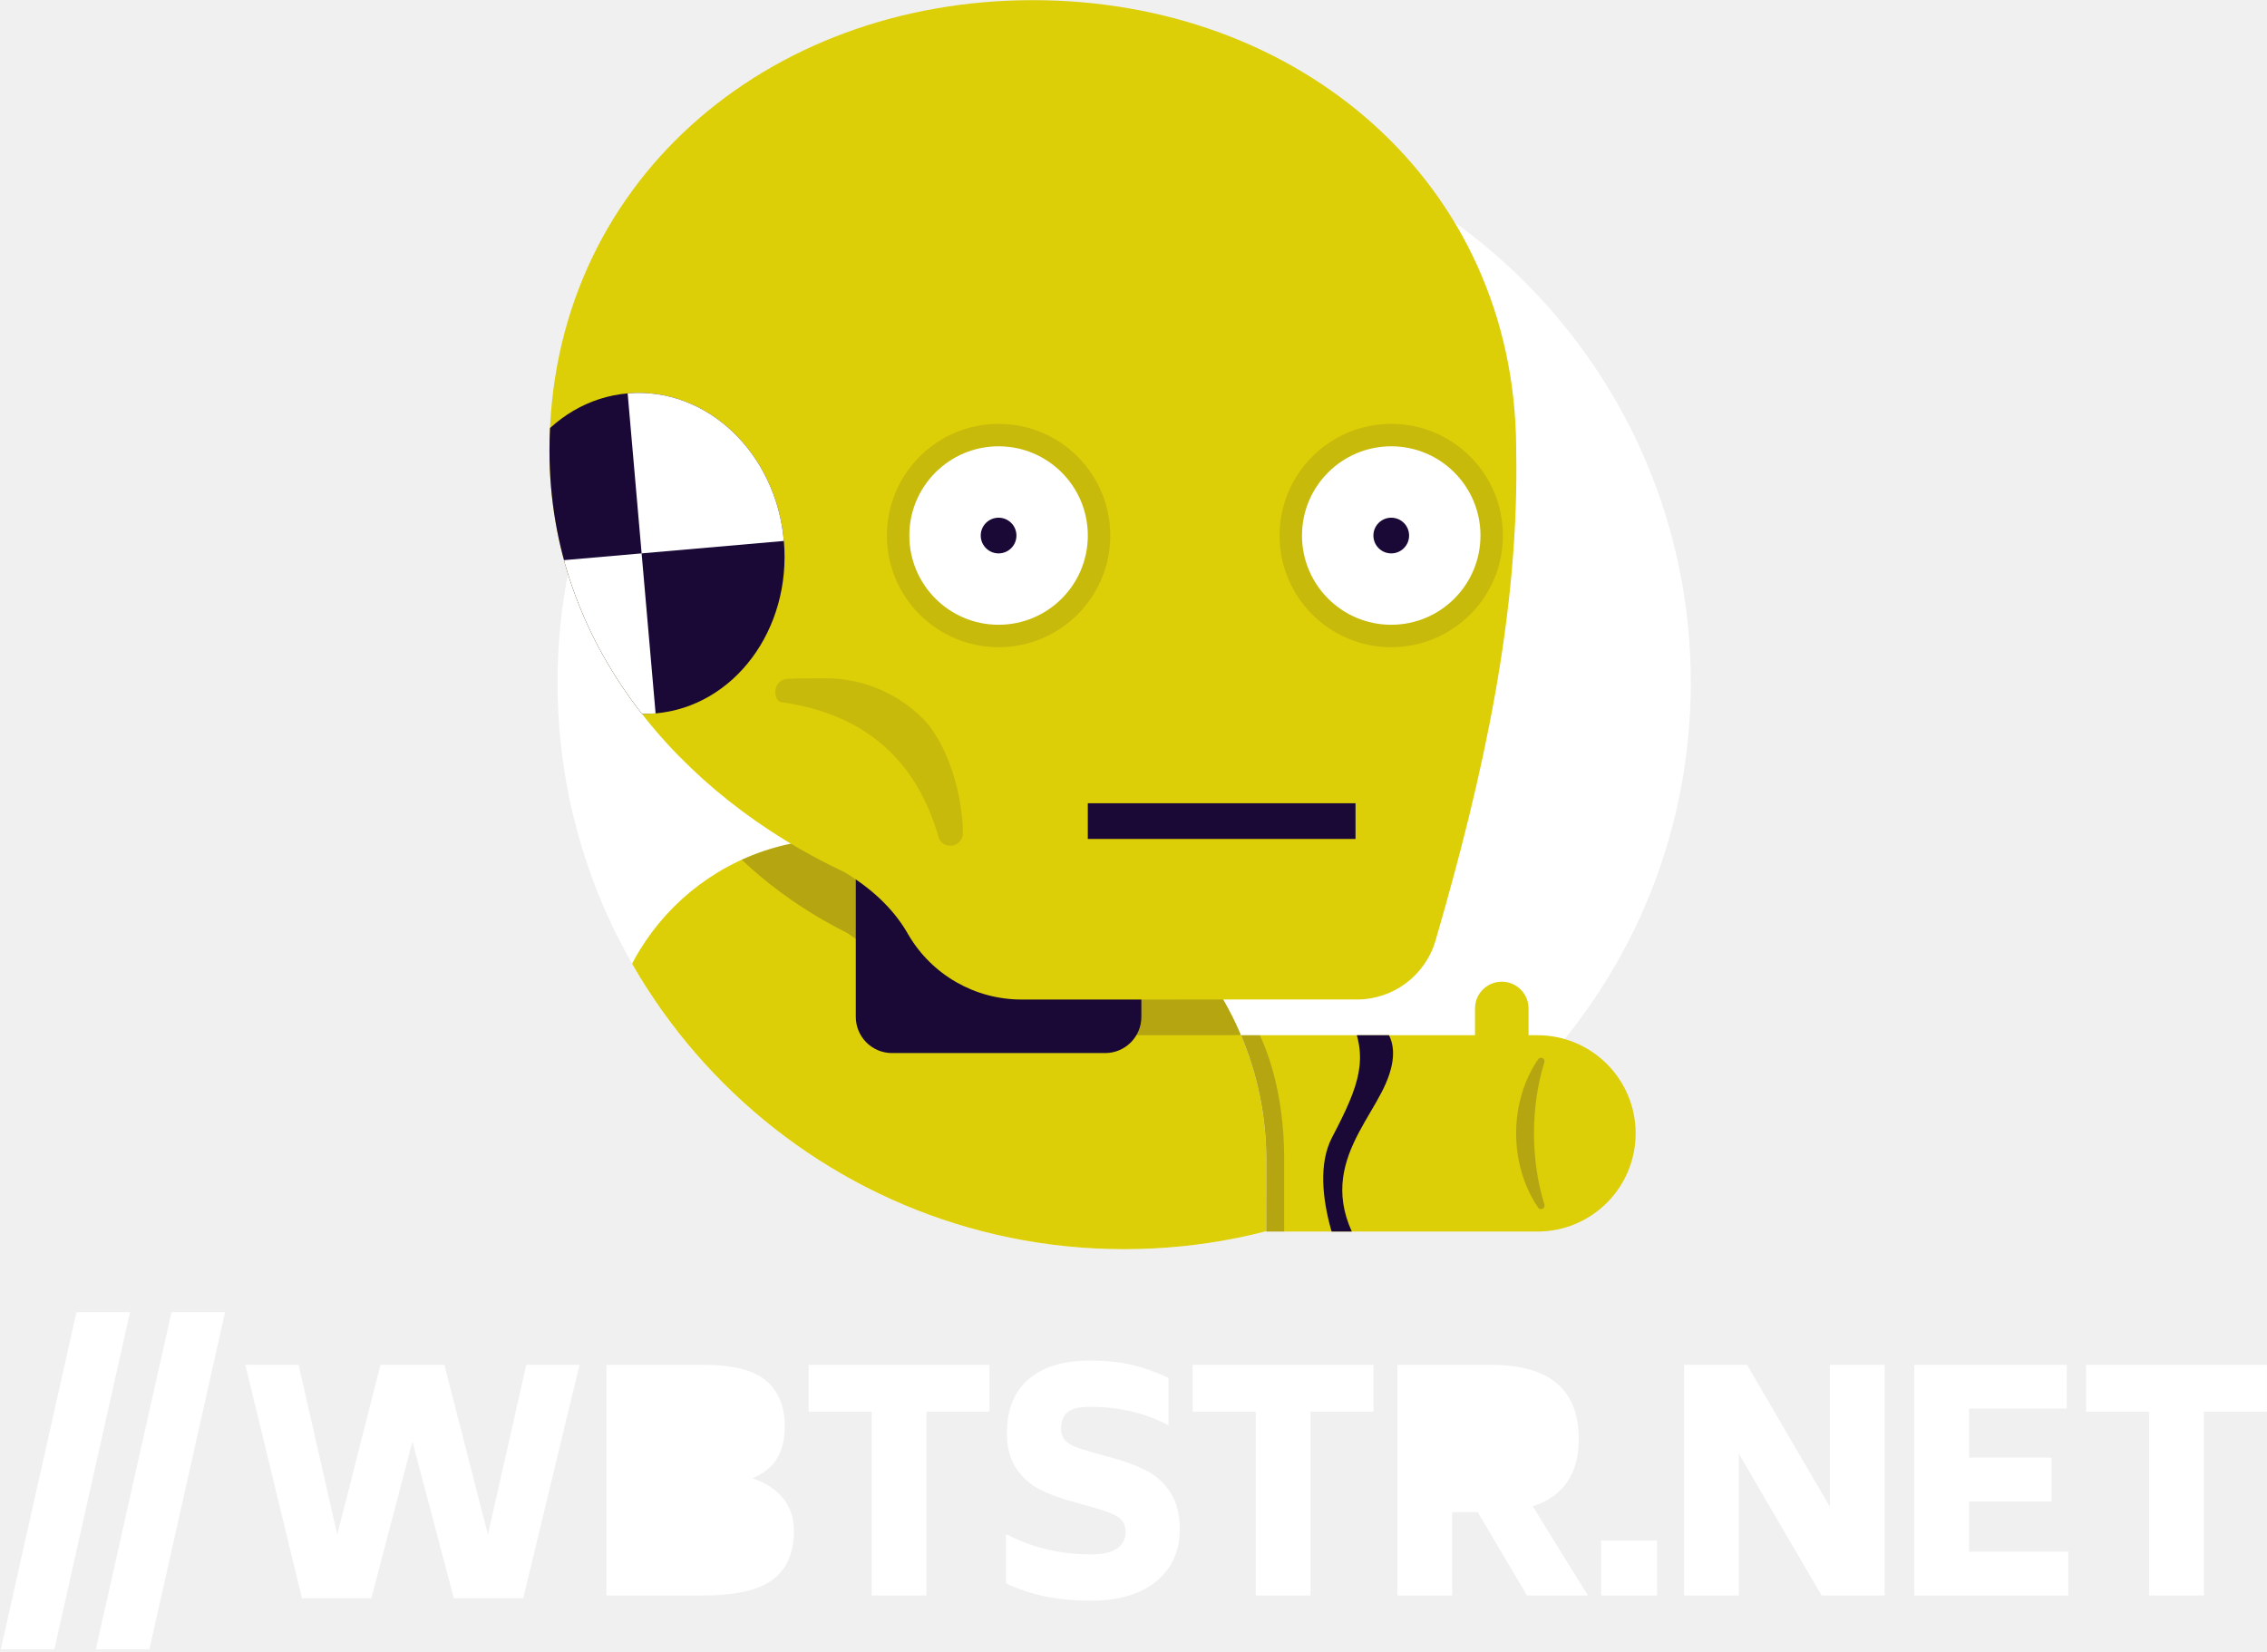
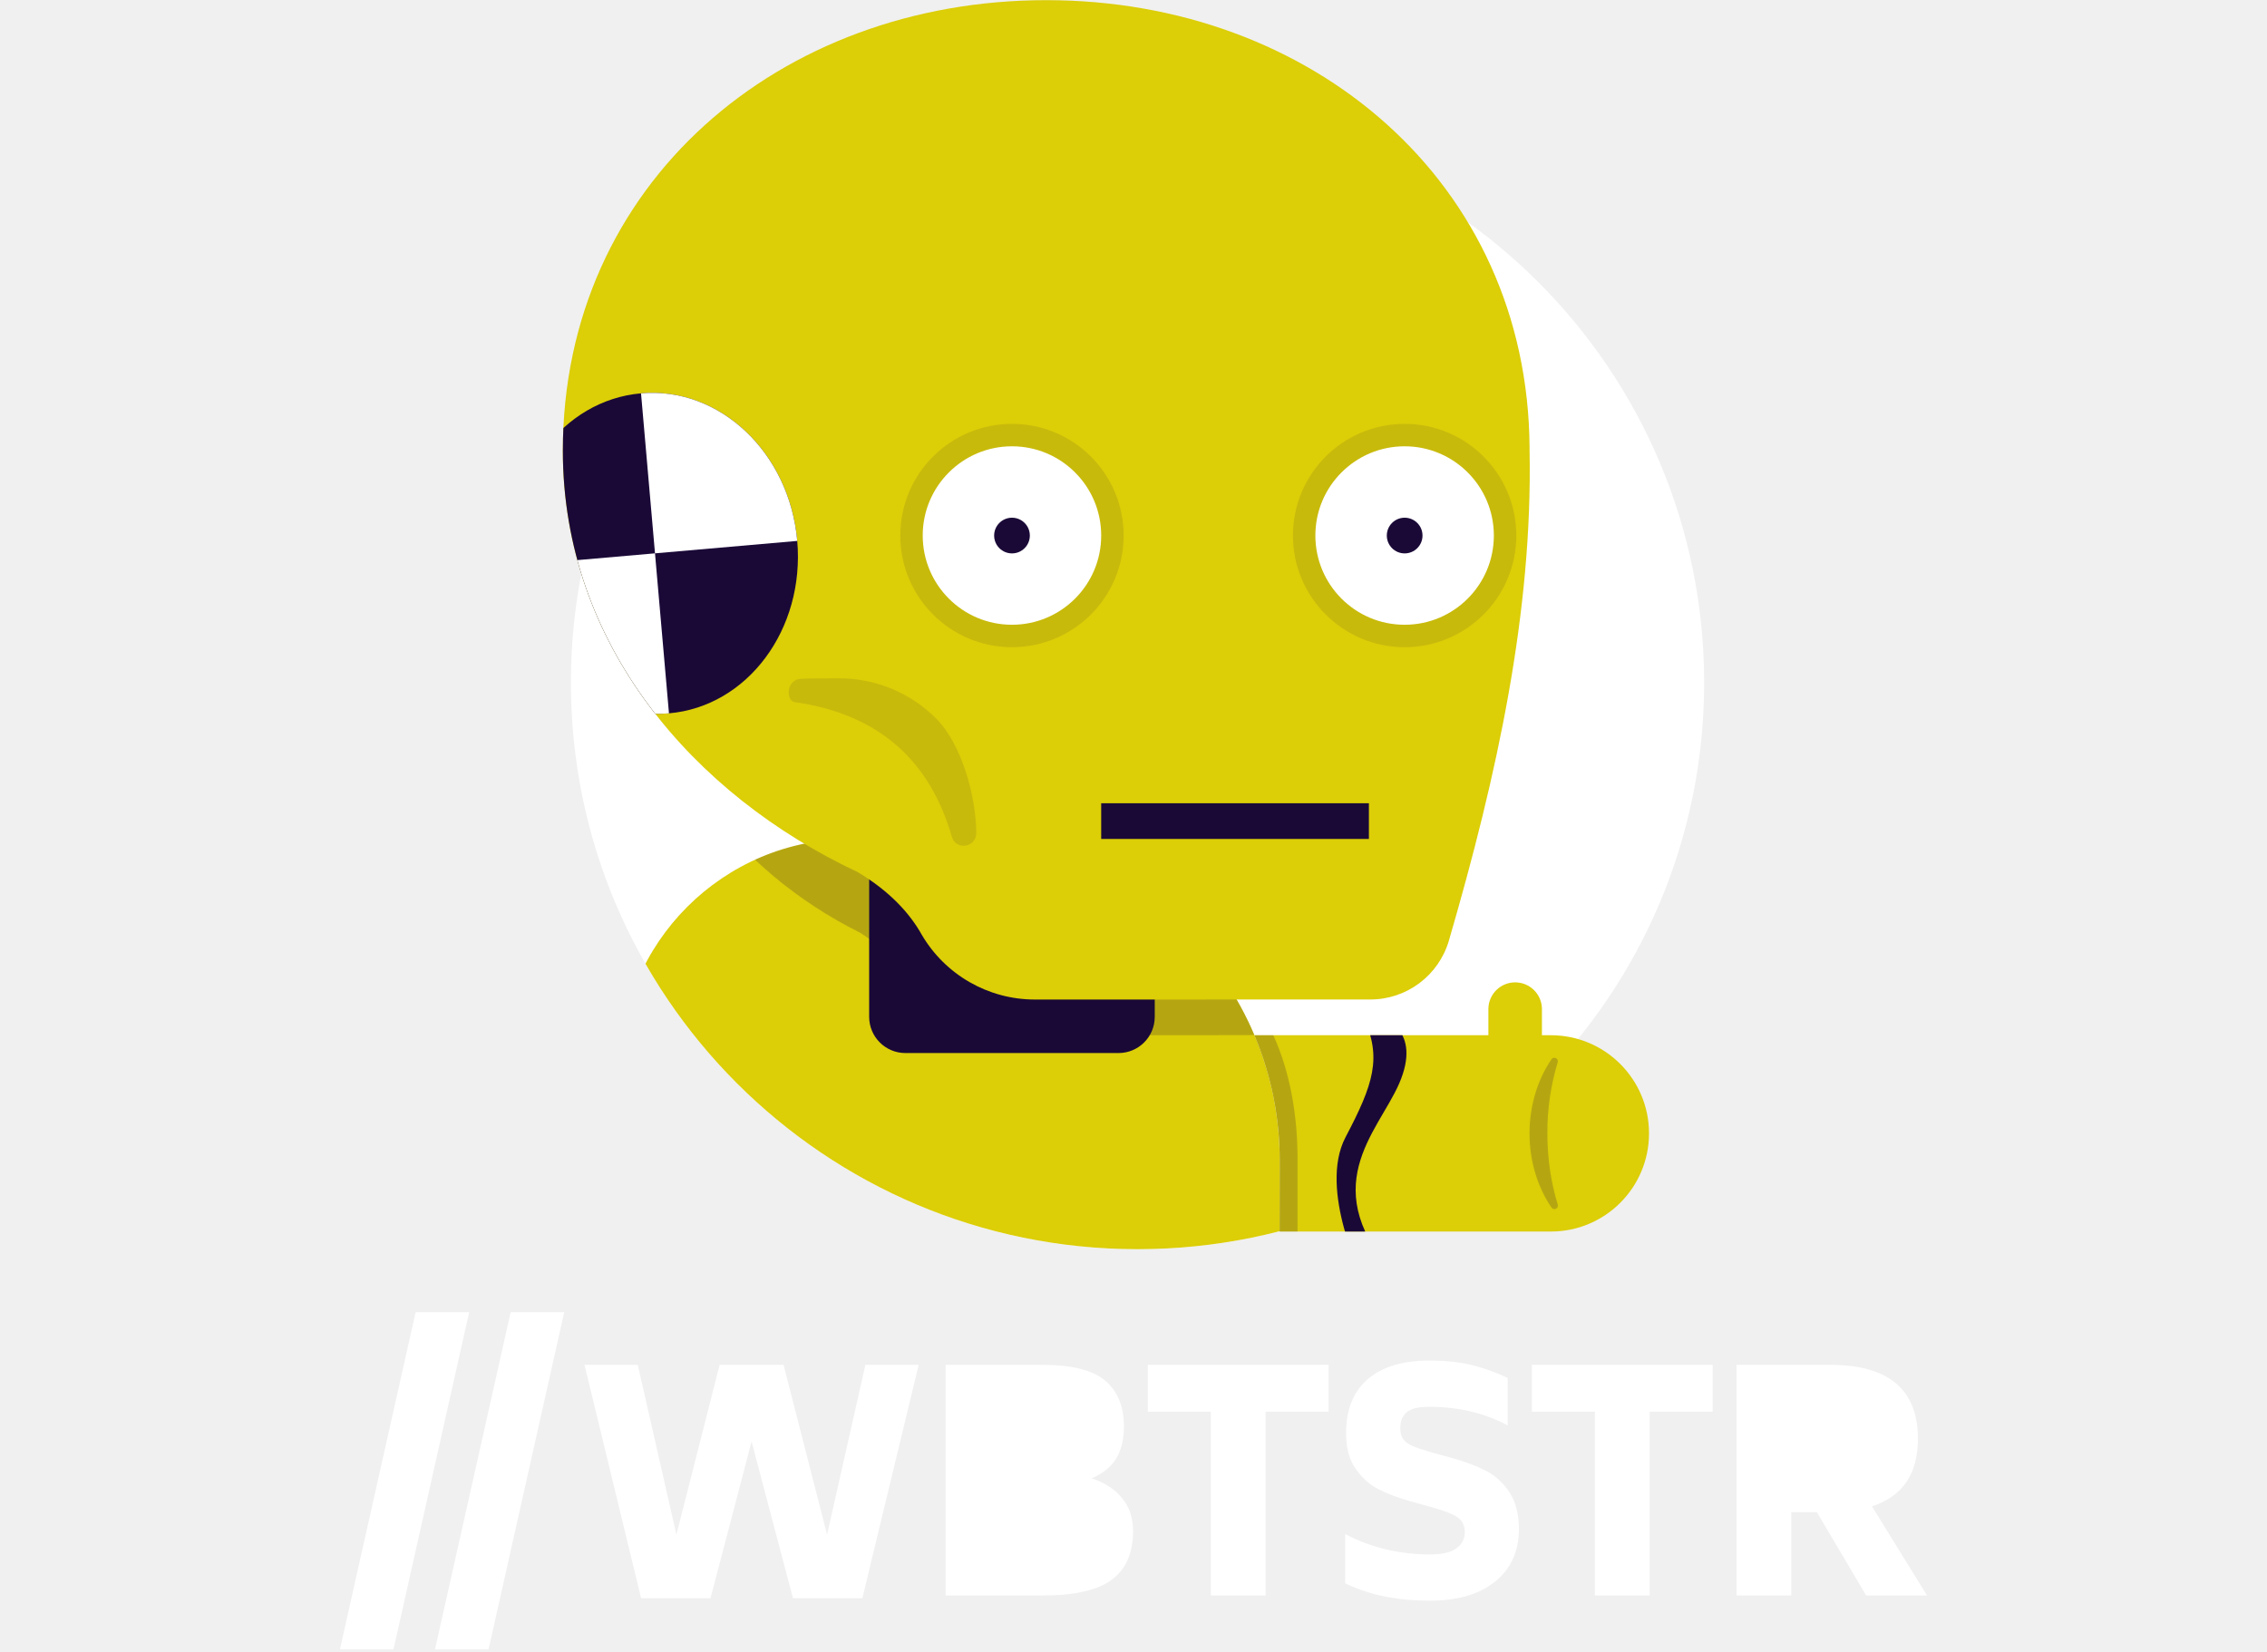
- <svg xmlns="http://www.w3.org/2000/svg" width="100%" height="100%" viewBox="0 0 313 228" version="1.1" xml:space="preserve" style="fill-rule:evenodd;clip-rule:evenodd;stroke-linejoin:round;stroke-miterlimit:1.414;">
-   <g transform="matrix(1,0,0,1,-993,-1342)">
-     <g id="logo-stacked-light" transform="matrix(1,0,0,1,12.388,0)">
-       <rect x="980.72" y="1342.03" width="312.876" height="227.727" style="fill:none;" />
-       <g transform="matrix(1,0,0,1,823.189,1005.99)">
-         <g transform="matrix(0.873398,0,0,0.873398,18.0865,439.507)">
-           <g id="WBTSTR.NET">
-             <path d="M183.151,142.263L174.683,142.263L186.646,88.954L195.114,88.954L183.151,142.263ZM168.126,142.263L159.658,142.263L171.621,88.954L180.089,88.954L168.126,142.263ZM324.867,133.915C322.686,133.482 320.585,132.785 318.565,131.822L318.565,124.028C322.638,126.177 327.113,127.252 331.988,127.252C333.881,127.252 335.268,126.931 336.15,126.29C337.032,125.648 337.473,124.798 337.473,123.74C337.473,122.681 337.08,121.887 336.294,121.358C335.508,120.829 334.105,120.291 332.084,119.746L328.813,118.832C326.888,118.287 325.22,117.653 323.809,116.932C322.398,116.21 321.195,115.127 320.201,113.684C319.206,112.241 318.709,110.38 318.709,108.103C318.709,104.35 319.856,101.495 322.149,99.539C324.442,97.582 327.674,96.604 331.844,96.604C334.346,96.604 336.543,96.829 338.435,97.278C340.328,97.727 342.268,98.416 344.257,99.346L344.257,106.852C340.6,104.895 336.463,103.917 331.844,103.917C330.144,103.917 328.957,104.206 328.283,104.783C327.61,105.36 327.273,106.194 327.273,107.285C327.273,108.023 327.433,108.608 327.754,109.041C328.075,109.474 328.572,109.835 329.246,110.124C329.919,110.412 330.93,110.749 332.277,111.134L335.597,112.048C337.649,112.626 339.414,113.299 340.889,114.069C342.364,114.839 343.591,115.977 344.57,117.485C345.548,118.992 346.037,120.933 346.037,123.307C346.005,126.803 344.746,129.553 342.26,131.558C339.774,133.563 336.35,134.565 331.988,134.565C329.422,134.565 327.049,134.348 324.867,133.915ZM218.236,134.18L207.266,134.18L198.317,97.278L206.737,97.278L212.847,124.124L219.679,97.278L229.783,97.278L236.663,124.124L242.725,97.278L251.145,97.278L242.244,134.18L231.274,134.18L224.731,109.402L218.236,134.18ZM270.651,133.747L255.399,133.747L255.399,97.278L270.651,97.278C275.334,97.278 278.662,98.112 280.634,99.779C282.607,101.447 283.593,103.869 283.593,107.044C283.593,109.033 283.192,110.701 282.391,112.048C281.589,113.395 280.29,114.454 278.493,115.224C280.546,115.897 282.15,116.94 283.305,118.351C284.459,119.762 285.037,121.494 285.037,123.547C285.037,126.979 283.93,129.537 281.717,131.221C279.504,132.905 275.815,133.747 270.651,133.747ZM305.987,133.747L297.326,133.747L297.326,104.687L287.367,104.687L287.367,97.278L315.946,97.278L315.946,104.687L305.987,104.687L305.987,133.747ZM366.698,133.747L358.038,133.747L358.038,104.687L348.079,104.687L348.079,97.278L376.657,97.278L376.657,104.687L366.698,104.687L366.698,133.747ZM389.091,133.747L380.431,133.747L380.431,97.278L395.202,97.278C404.471,97.278 409.106,101.175 409.106,108.969C409.106,114.518 406.684,118.078 401.841,119.65L410.55,133.747L400.927,133.747L393.133,120.564L389.091,120.564L389.091,133.747ZM421.492,133.747L412.639,133.747L412.639,125.039L421.492,125.039L421.492,133.747ZM434.407,133.747L425.747,133.747L425.747,97.278L435.706,97.278L448.793,119.698L448.793,97.278L457.453,97.278L457.453,133.747L447.493,133.747L434.407,111.326L434.407,133.747ZM486.496,133.747L462.151,133.747L462.151,97.278L486.255,97.278L486.255,104.206L470.811,104.206L470.811,111.952L483.85,111.952L483.85,118.88L470.811,118.88L470.811,126.819L486.496,126.819L486.496,133.747ZM517.886,104.687L507.927,104.687L507.927,133.747L499.266,133.747L499.266,104.687L489.307,104.687L489.307,97.278L517.886,97.278L517.886,104.687Z" style="fill:white;" />
-           </g>
-         </g>
-         <g transform="matrix(2.39286,0,0,2.39286,54.0618,-234.501)">
-           <g transform="matrix(1,0,0,1,-34.7592,0)">
-             <circle cx="142.819" cy="277.814" r="32.694" style="fill:white;" />
-             <clipPath id="_clip1">
-               <circle cx="142.819" cy="277.814" r="32.694" />
-             </clipPath>
-             <g clip-path="url(#_clip1)">
-               <g transform="matrix(1.02983,0,0,1.02983,-561.623,-7.69867)">
-                 <path d="M678.582,329.391C677.478,329.358 665.635,329.531 662.858,328.329C658.804,326.573 655,323.694 655,319.275C655,314.094 655,304.953 655,299C655,291.82 660.82,286 668,286C669.943,286 671.976,286 674,286C678.774,286 683.352,287.896 686.728,291.272C690.104,294.648 692,299.226 692,304C692,310.916 691.946,315.086 692,319C692.052,322.784 690.4,324.938 686.782,325.031C685.781,325.057 683.978,324.993 683.978,324.993C683.999,327.734 681.383,329.474 678.582,329.391Z" style="fill:rgb(220,206,7);" />
-                 <clipPath id="_clip2">
-                   <path d="M678.582,329.391C677.478,329.358 665.635,329.531 662.858,328.329C658.804,326.573 655,323.694 655,319.275C655,314.094 655,304.953 655,299C655,291.82 660.82,286 668,286C669.943,286 671.976,286 674,286C678.774,286 683.352,287.896 686.728,291.272C690.104,294.648 692,299.226 692,304C692,310.916 691.946,315.086 692,319C692.052,322.784 690.4,324.938 686.782,325.031C685.781,325.057 683.978,324.993 683.978,324.993C683.999,327.734 681.383,329.474 678.582,329.391Z" />
-                 </clipPath>
-                 <g clip-path="url(#_clip2)">
-                   <g transform="matrix(0.694782,0,0,0.737705,207.171,80.8525)">
-                     <path d="M663.999,285.224C653.96,280.515 646,271.314 646,259.5C646,243.219 703.041,279.228 700.077,289.4C699.455,291.532 697.501,292.997 695.28,292.997C690.151,293 680.855,293 674.806,293C671.963,293 669.333,291.49 667.899,289.035C667.194,287.776 665.991,286.415 664,285.225L663.999,285.224Z" style="fill:rgb(26,9,55);fill-opacity:0.2;" />
-                   </g>
-                 </g>
-               </g>
-             </g>
-           </g>
-           <path d="M114.803,298.162L128.304,298.162L128.304,296.617C128.304,296.207 128.466,295.814 128.756,295.525C129.046,295.235 129.439,295.072 129.848,295.072C130.258,295.072 130.651,295.235 130.941,295.525C131.23,295.814 131.393,296.207 131.393,296.617L131.393,298.162L131.908,298.162C135.036,298.162 137.572,300.698 137.572,303.826C137.572,303.826 137.572,303.826 137.572,303.826C137.572,306.954 135.036,309.49 131.908,309.49L116.256,309.49C116.259,308.225 116.262,306.859 116.262,305.37C116.262,302.87 115.757,300.421 114.803,298.162Z" style="fill:rgb(220,206,7);" />
-           <clipPath id="_clip3">
-             <path d="M114.803,298.162L128.304,298.162L128.304,296.617C128.304,296.207 128.466,295.814 128.756,295.525C129.046,295.235 129.439,295.072 129.848,295.072C130.258,295.072 130.651,295.235 130.941,295.525C131.23,295.814 131.393,296.207 131.393,296.617L131.393,298.162L131.908,298.162C135.036,298.162 137.572,300.698 137.572,303.826C137.572,303.826 137.572,303.826 137.572,303.826C137.572,306.954 135.036,309.49 131.908,309.49L116.256,309.49C116.259,308.225 116.262,306.859 116.262,305.37C116.262,302.87 115.757,300.421 114.803,298.162Z" />
+ <svg xmlns="http://www.w3.org/2000/svg" viewBox="0 0 313 228" fill-rule="evenodd" clip-rule="evenodd" stroke-linejoin="round" stroke-miterlimit="1.414" version="1.1" id="svg4170">
+   <defs id="defs4174" />
+   <path fill="none" d="M.108.03h312.876v227.727H.108z" id="path4095" />
+   <path d="m 67.454,227.75 h -7.396 l 10.449,-46.56 h 7.396 z m -13.123,0 h -7.396 l 10.449,-46.56 h 7.396 z m 136.898,-7.292 c -1.904,-0.377 -3.753,-0.992 -5.504,-1.828 v -6.807 c 3.557,1.877 7.465,2.816 11.723,2.816 1.653,0 2.865,-0.28 3.635,-0.84 0.77,-0.561 1.156,-1.304 1.156,-2.228 0,-0.925 -0.344,-1.618 -1.03,-2.08 -0.686,-0.462 -1.912,-0.932 -3.677,-1.408 l -2.857,-0.798 c -1.681,-0.476 -3.138,-1.03 -4.37,-1.66 -1.233,-0.63 -2.283,-1.576 -3.152,-2.837 -0.869,-1.26 -1.303,-2.885 -1.303,-4.874 0,-3.278 1.002,-5.771 3.005,-7.48 2.002,-1.71 4.825,-2.563 8.467,-2.563 2.186,0 4.104,0.196 5.757,0.588 1.653,0.393 3.348,0.994 5.085,1.807 v 6.555 c -3.194,-1.709 -6.807,-2.563 -10.842,-2.563 -1.484,0 -2.521,0.252 -3.11,0.756 -0.588,0.504 -0.882,1.233 -0.882,2.186 0,0.644 0.14,1.155 0.42,1.533 0.28,0.378 0.715,0.694 1.303,0.946 0.588,0.252 1.471,0.546 2.648,0.882 l 2.9,0.798 c 1.791,0.505 3.333,1.093 4.621,1.766 1.289,0.672 2.36,1.666 3.215,2.983 0.854,1.316 1.282,3.012 1.282,5.085 -0.028,3.053 -1.128,5.455 -3.3,7.206 -2.17,1.752 -5.161,2.627 -8.97,2.627 -2.242,0 -4.315,-0.19 -6.22,-0.568 z m -93.132,0.232 h -9.58 l -7.817,-32.23 h 7.354 l 5.337,23.447 5.967,-23.448 h 8.825 l 6.008,23.448 5.295,-23.448 h 7.354 l -7.774,32.23 h -9.581 l -5.715,-21.64 -5.673,21.64 z m 45.78,-0.379 h -13.322 V 188.46 h 13.322 c 4.09,0 6.996,0.729 8.719,2.185 1.723,1.457 2.584,3.572 2.584,6.345 0,1.737 -0.35,3.194 -1.05,4.37 -0.7,1.177 -1.835,2.102 -3.404,2.774 1.793,0.588 3.194,1.5 4.203,2.732 1.007,1.232 1.512,2.745 1.512,4.538 0,2.997 -0.967,5.231 -2.9,6.702 -1.932,1.471 -5.154,2.206 -9.664,2.206 z m 30.862,0 h -7.565 v -25.38 h -8.698 v -6.472 h 24.961 v 6.471 h -8.698 z m 53.025,0 h -7.564 v -25.38 h -8.698 v -6.472 h 24.96 v 6.471 h -8.698 z m 19.558,0 h -7.564 V 188.46 h 12.901 c 8.096,0 12.144,3.404 12.144,10.211 0,4.847 -2.116,7.956 -6.345,9.33 l 7.606,12.311 h -8.405 l -6.807,-11.514 h -3.53 v 11.514 z" id="path4097" style="fill:#ffffff" />
+   <g transform="matrix(2.39286,0,0,2.39286,-101.5141,-570.511)" id="g4168">
+     <g transform="translate(-34.76)" id="g4117">
+       <circle cx="142.819" cy="277.814" r="32.694" id="circle4099" style="fill:#ffffff" />
+       <clipPath id="a">
+         <circle cx="142.819" cy="277.814" r="32.694" id="circle4101" />
+       </clipPath>
+       <g clip-path="url(#a)" id="g4115">
+         <g transform="matrix(1.02983,0,0,1.02983,-561.623,-7.699)" id="g4113">
+           <path d="m 678.582,329.391 c -1.104,-0.033 -12.947,0.14 -15.724,-1.062 C 658.804,326.573 655,323.694 655,319.275 V 299 c 0,-7.18 5.82,-13 13,-13 h 6 a 18,18 0 0 1 18,18 c 0,6.916 -0.054,11.086 0,15 0.052,3.784 -1.6,5.938 -5.218,6.031 -1.001,0.026 -2.804,-0.038 -2.804,-0.038 0.021,2.741 -2.595,4.481 -5.396,4.398 z" id="path4104" style="fill:#dcce07" />
+           <clipPath id="b">
+             <path d="m 678.582,329.391 c -1.104,-0.033 -12.947,0.14 -15.724,-1.062 C 658.804,326.573 655,323.694 655,319.275 V 299 c 0,-7.18 5.82,-13 13,-13 h 6 a 18,18 0 0 1 18,18 c 0,6.916 -0.054,11.086 0,15 0.052,3.784 -1.6,5.938 -5.218,6.031 -1.001,0.026 -2.804,-0.038 -2.804,-0.038 0.021,2.741 -2.595,4.481 -5.396,4.398 z" id="path4106" />
          </clipPath>
-           <g clip-path="url(#_clip3)">
-             <g transform="matrix(6.30591e-17,-1.02983,1.02983,6.30591e-17,-195.064,970.341)">
-               <path d="M639,307C639,307 644.036,304.44 647,306C649.964,307.56 651.459,308.052 653.707,307L653.707,308C653.707,308 653.055,310.329 650,309C647.243,307.8 644.152,304.176 639,309L639,307Z" style="fill:rgb(26,9,55);" />
-             </g>
-             <g transform="matrix(1.02983,0,0,0.910085,-595.352,28.6089)">
-               <path d="M692,310.684C685.296,310.741 681.357,288.042 686.728,291.272C690.706,293.664 692,299.226 692,304C692,310.916 692,310.684 692,310.684Z" style="fill:rgb(26,9,55);fill-opacity:0.2;" />
-             </g>
-             <g transform="matrix(1.02983,0,0,1.02983,-594.323,-4.60917)">
-               <path d="M705.236,295.34C705.295,295.264 705.4,295.242 705.484,295.288C705.568,295.333 705.608,295.432 705.577,295.523C705.21,296.711 705,298.064 705,299.5C705,300.936 705.21,302.289 705.58,303.476C705.614,303.569 705.575,303.673 705.488,303.72C705.4,303.766 705.292,303.742 705.233,303.662C704.465,302.533 704,301.082 704,299.5C704,297.918 704.465,296.467 705.236,295.34Z" style="fill:rgb(26,9,55);fill-opacity:0.2;" />
-             </g>
-           </g>
-           <g transform="matrix(1.37311,0,0,1.02983,-824.662,-2.5495)">
-             <path d="M680,281L668,281C668,281 668,287.549 668,290.971C668,292.092 668.681,293 669.522,293C671.826,293 676.174,293 678.478,293C679.319,293 680,292.092 680,290.971C680,287.549 680,281 680,281Z" style="fill:rgb(26,9,55);" />
-           </g>
-           <g transform="matrix(0.94542,0,0,0.94542,-535.841,19.0939)">
-             <path d="M663.999,285.224C653.96,280.515 646,271.314 646,259.5C646,243.219 659.219,232 675.5,232C691.718,232 704.897,243.115 704.999,259.309L705,259.5C705.187,269.318 703.041,279.228 700.077,289.4C699.455,291.532 697.501,292.997 695.28,292.997C690.151,293 680.855,293 674.806,293C671.963,293 669.333,291.49 667.899,289.035C667.194,287.776 665.991,286.415 664,285.225L663.999,285.224Z" style="fill:rgb(220,206,7);" />
-             <clipPath id="_clip4">
-               <path d="M663.999,285.224C653.96,280.515 646,271.314 646,259.5C646,243.219 659.219,232 675.5,232C691.718,232 704.897,243.115 704.999,259.309L705,259.5C705.187,269.318 703.041,279.228 700.077,289.4C699.455,291.532 697.501,292.997 695.28,292.997C690.151,293 680.855,293 674.806,293C671.963,293 669.333,291.49 667.899,289.035C667.194,287.776 665.991,286.415 664,285.225L663.999,285.224Z" />
-             </clipPath>
-             <g clip-path="url(#_clip4)">
-               <g transform="matrix(0.492191,0,0,0.492191,339.002,141.486)">
-                 <path d="M652.493,270.953C651.802,270.855 651.622,269.868 651.813,269.197C652.004,268.526 652.618,268.063 653.316,268.063C654.103,268 657.145,268 658,268C662.509,268 666.833,269.791 670.021,272.979C673.209,276.167 675,282.704 675,287.213C675,287.213 675,287.215 675,287.218C674.999,287.969 674.458,288.61 673.718,288.739C672.978,288.868 672.204,288.463 671.998,287.74C669.326,278.367 663.087,272.461 652.493,270.953Z" style="fill:rgb(26,9,55);fill-opacity:0.1;" />
-               </g>
-               <g transform="matrix(1.24018,-0.108276,0.121811,1.3952,-197.618,-36.8521)">
-                 <circle cx="658.45" cy="268" r="7" style="fill:rgb(26,9,55);" />
-                 <clipPath id="_clip5">
-                   <circle cx="658.45" cy="268" r="7" />
-                 </clipPath>
-                 <g clip-path="url(#_clip5)">
-                   <path d="M658.45,268L658.45,276L650.524,276L650.524,268L658.45,268ZM666.376,260L666.376,268L658.45,268L658.45,260L666.376,260Z" style="fill:white;" />
-                 </g>
-               </g>
-             </g>
-           </g>
-           <g transform="matrix(1.10339,0,0,2.05967,-646.55,-296.052)">
-             <rect x="682" y="282" width="14" height="1" style="fill:rgb(26,9,55);" />
-           </g>
-           <g transform="matrix(1.61091,0,0,1.61091,-986.55,-162.398)">
-             <circle cx="675" cy="268" r="4" style="fill:rgb(26,9,55);fill-opacity:0.1;" />
-           </g>
-           <g transform="matrix(1.28729,0,0,1.28729,-768.107,-75.6676)">
-             <circle cx="675" cy="268" r="4" style="fill:white;" />
-           </g>
-           <g transform="matrix(0.257458,0,0,0.257458,-72.9699,200.328)">
-             <circle cx="675" cy="268" r="4" style="fill:rgb(26,9,55);" />
-           </g>
-           <g transform="matrix(1.61091,0,0,1.61091,-963.894,-162.398)">
-             <circle cx="675" cy="268" r="4" style="fill:rgb(26,9,55);fill-opacity:0.1;" />
-           </g>
-           <g transform="matrix(1.28729,0,0,1.28729,-745.451,-75.6676)">
-             <circle cx="675" cy="268" r="4" style="fill:white;" />
-           </g>
-           <g transform="matrix(0.257458,0,0,0.257458,-50.3135,200.328)">
-             <circle cx="675" cy="268" r="4" style="fill:rgb(26,9,55);" />
+           <g clip-path="url(#b)" id="g4111">
+             <path d="M 668.506,291.264 C 661.53,287.79 656,281.002 656,272.287 c 0,-12.01 39.631,14.553 37.572,22.057 -0.432,1.573 -1.79,2.654 -3.333,2.654 C 686.675,297 680.217,297 676.014,297 c -1.975,0 -3.802,-1.114 -4.799,-2.925 -0.49,-0.929 -1.325,-1.933 -2.709,-2.81 z" id="path4109" style="fill:#1a0937;fill-opacity:0.2" />
          </g>
        </g>
      </g>
    </g>
+     <path d="m 114.803,298.162 h 13.501 v -1.545 a 1.545,1.545 0 0 1 3.089,0 v 1.545 h 0.515 a 5.664,5.664 0 0 1 0,11.328 h -15.652 c 0.003,-1.265 0.006,-2.631 0.006,-4.12 0,-2.5 -0.505,-4.949 -1.459,-7.208 z" id="path4119" style="fill:#dcce07" />
+     <clipPath id="c">
+       <path d="m 114.803,298.162 h 13.501 v -1.545 a 1.545,1.545 0 0 1 3.089,0 v 1.545 h 0.515 a 5.664,5.664 0 0 1 0,11.328 h -15.652 c 0.003,-1.265 0.006,-2.631 0.006,-4.12 0,-2.5 -0.505,-4.949 -1.459,-7.208 z" id="path4121" />
+     </clipPath>
+     <g clip-path="url(#c)" id="g4128">
+       <path d="m 121.094,312.28 c 0,0 -2.637,-5.187 -1.03,-8.239 1.607,-3.052 2.113,-4.592 1.03,-6.907 h 1.03 c 0,0 2.398,0.671 1.03,3.818 -1.236,2.839 -4.968,6.022 0,11.328 z" id="path4124" style="fill:#1a0937" />
+       <path d="m 117.29,311.358 c -6.904,0.052 -10.96,-20.606 -5.429,-17.667 4.097,2.177 5.43,7.239 5.43,11.584 v 6.083 z m 14.66,-11.818 c 0.06,-0.077 0.17,-0.1 0.256,-0.053 a 0.2,0.2 0 0 1 0.095,0.242 13.96,13.96 0 0 0 -0.594,4.096 c 0,1.479 0.216,2.872 0.597,4.095 a 0.205,0.205 0 0 1 -0.094,0.25 0.207,0.207 0 0 1 -0.263,-0.059 c -0.79,-1.163 -1.27,-2.657 -1.27,-4.286 0,-1.63 0.48,-3.124 1.273,-4.284 z" id="path4126" style="fill:#1a0937;fill-opacity:0.2" />
+     </g>
+     <path d="M 109.053,286.833 H 92.575 V 297.1 a 2.09,2.09 0 0 0 2.09,2.09 h 12.298 a 2.09,2.09 0 0 0 2.09,-2.09 v -10.268 z" id="path4130" style="fill:#1a0937" />
+     <g transform="matrix(0.94542,0,0,0.94542,-535.841,19.094)" id="g4152">
+       <path d="M 663.999,285.224 C 653.96,280.515 646,271.314 646,259.5 c 0,-16.281 13.219,-27.5 29.5,-27.5 16.218,0 29.397,11.115 29.499,27.309 L 705,259.5 c 0.187,9.818 -1.959,19.728 -4.923,29.9 a 4.996,4.996 0 0 1 -4.797,3.597 C 690.151,293 680.855,293 674.806,293 a 8,8 0 0 1 -6.907,-3.965 c -0.705,-1.259 -1.908,-2.62 -3.899,-3.81 z" id="path4132" style="fill:#dcce07" />
+       <clipPath id="d">
+         <path d="M 663.999,285.224 C 653.96,280.515 646,271.314 646,259.5 c 0,-16.281 13.219,-27.5 29.5,-27.5 16.218,0 29.397,11.115 29.499,27.309 L 705,259.5 c 0.187,9.818 -1.959,19.728 -4.923,29.9 a 4.996,4.996 0 0 1 -4.797,3.597 C 690.151,293 680.855,293 674.806,293 a 8,8 0 0 1 -6.907,-3.965 c -0.705,-1.259 -1.908,-2.62 -3.899,-3.81 z" id="path4134" />
+       </clipPath>
+       <g clip-path="url(#d)" id="g4150">
+         <path d="m 660.153,274.847 c -0.34,-0.049 -0.429,-0.534 -0.335,-0.865 a 0.77,0.77 0 0 1 0.74,-0.558 c 0.388,-0.03 1.885,-0.03 2.306,-0.03 2.219,0 4.347,0.88 5.916,2.45 1.57,1.569 2.45,4.786 2.45,7.006 v 0.002 c 0,0.37 -0.266,0.685 -0.63,0.749 -0.364,0.063 -0.745,-0.136 -0.847,-0.492 -1.315,-4.613 -4.386,-7.52 -9.6,-8.262 z" id="path4137" style="fill:#1a0937;fill-opacity:0.1" />
+         <g transform="matrix(1.24018,-0.10828,0.12181,1.3952,-197.618,-36.852)" id="g4148">
+           <circle cx="658.45" cy="268" r="7" id="circle4139" style="fill:#1a0937" />
+           <clipPath id="e">
+             <circle cx="658.45" cy="268" r="7" id="circle4141" />
+           </clipPath>
+           <g clip-path="url(#e)" id="g4146">
+             <path d="m 658.45,268 v 8 h -7.926 v -8 z m 7.926,-8 v 8 h -7.926 v -8 z" id="path4144" style="fill:#ffffff" />
+           </g>
+         </g>
+       </g>
+     </g>
+     <path d="m 105.962,284.775 h 15.447 v 2.06 h -15.447 z" id="path4154" style="fill:#1a0937" />
+     <circle cx="675" cy="268" r="4" transform="matrix(1.61091,0,0,1.61091,-986.55,-162.398)" id="circle4156" style="fill:#1a0937;fill-opacity:0.1" />
+     <circle cx="675" cy="268" r="4" transform="matrix(1.28729,0,0,1.28729,-768.107,-75.668)" id="circle4158" style="fill:#ffffff" />
+     <circle cx="675" cy="268" r="4" transform="matrix(0.25746,0,0,0.25746,-72.97,200.328)" id="circle4160" style="fill:#1a0937" />
+     <circle cx="675" cy="268" r="4" transform="matrix(1.61091,0,0,1.61091,-963.894,-162.398)" id="circle4162" style="fill:#1a0937;fill-opacity:0.1" />
+     <circle cx="675" cy="268" r="4" transform="matrix(1.28729,0,0,1.28729,-745.451,-75.668)" id="circle4164" style="fill:#ffffff" />
+     <circle cx="675" cy="268" r="4" transform="matrix(0.25746,0,0,0.25746,-50.313,200.328)" id="circle4166" style="fill:#1a0937" />
  </g>
</svg>
